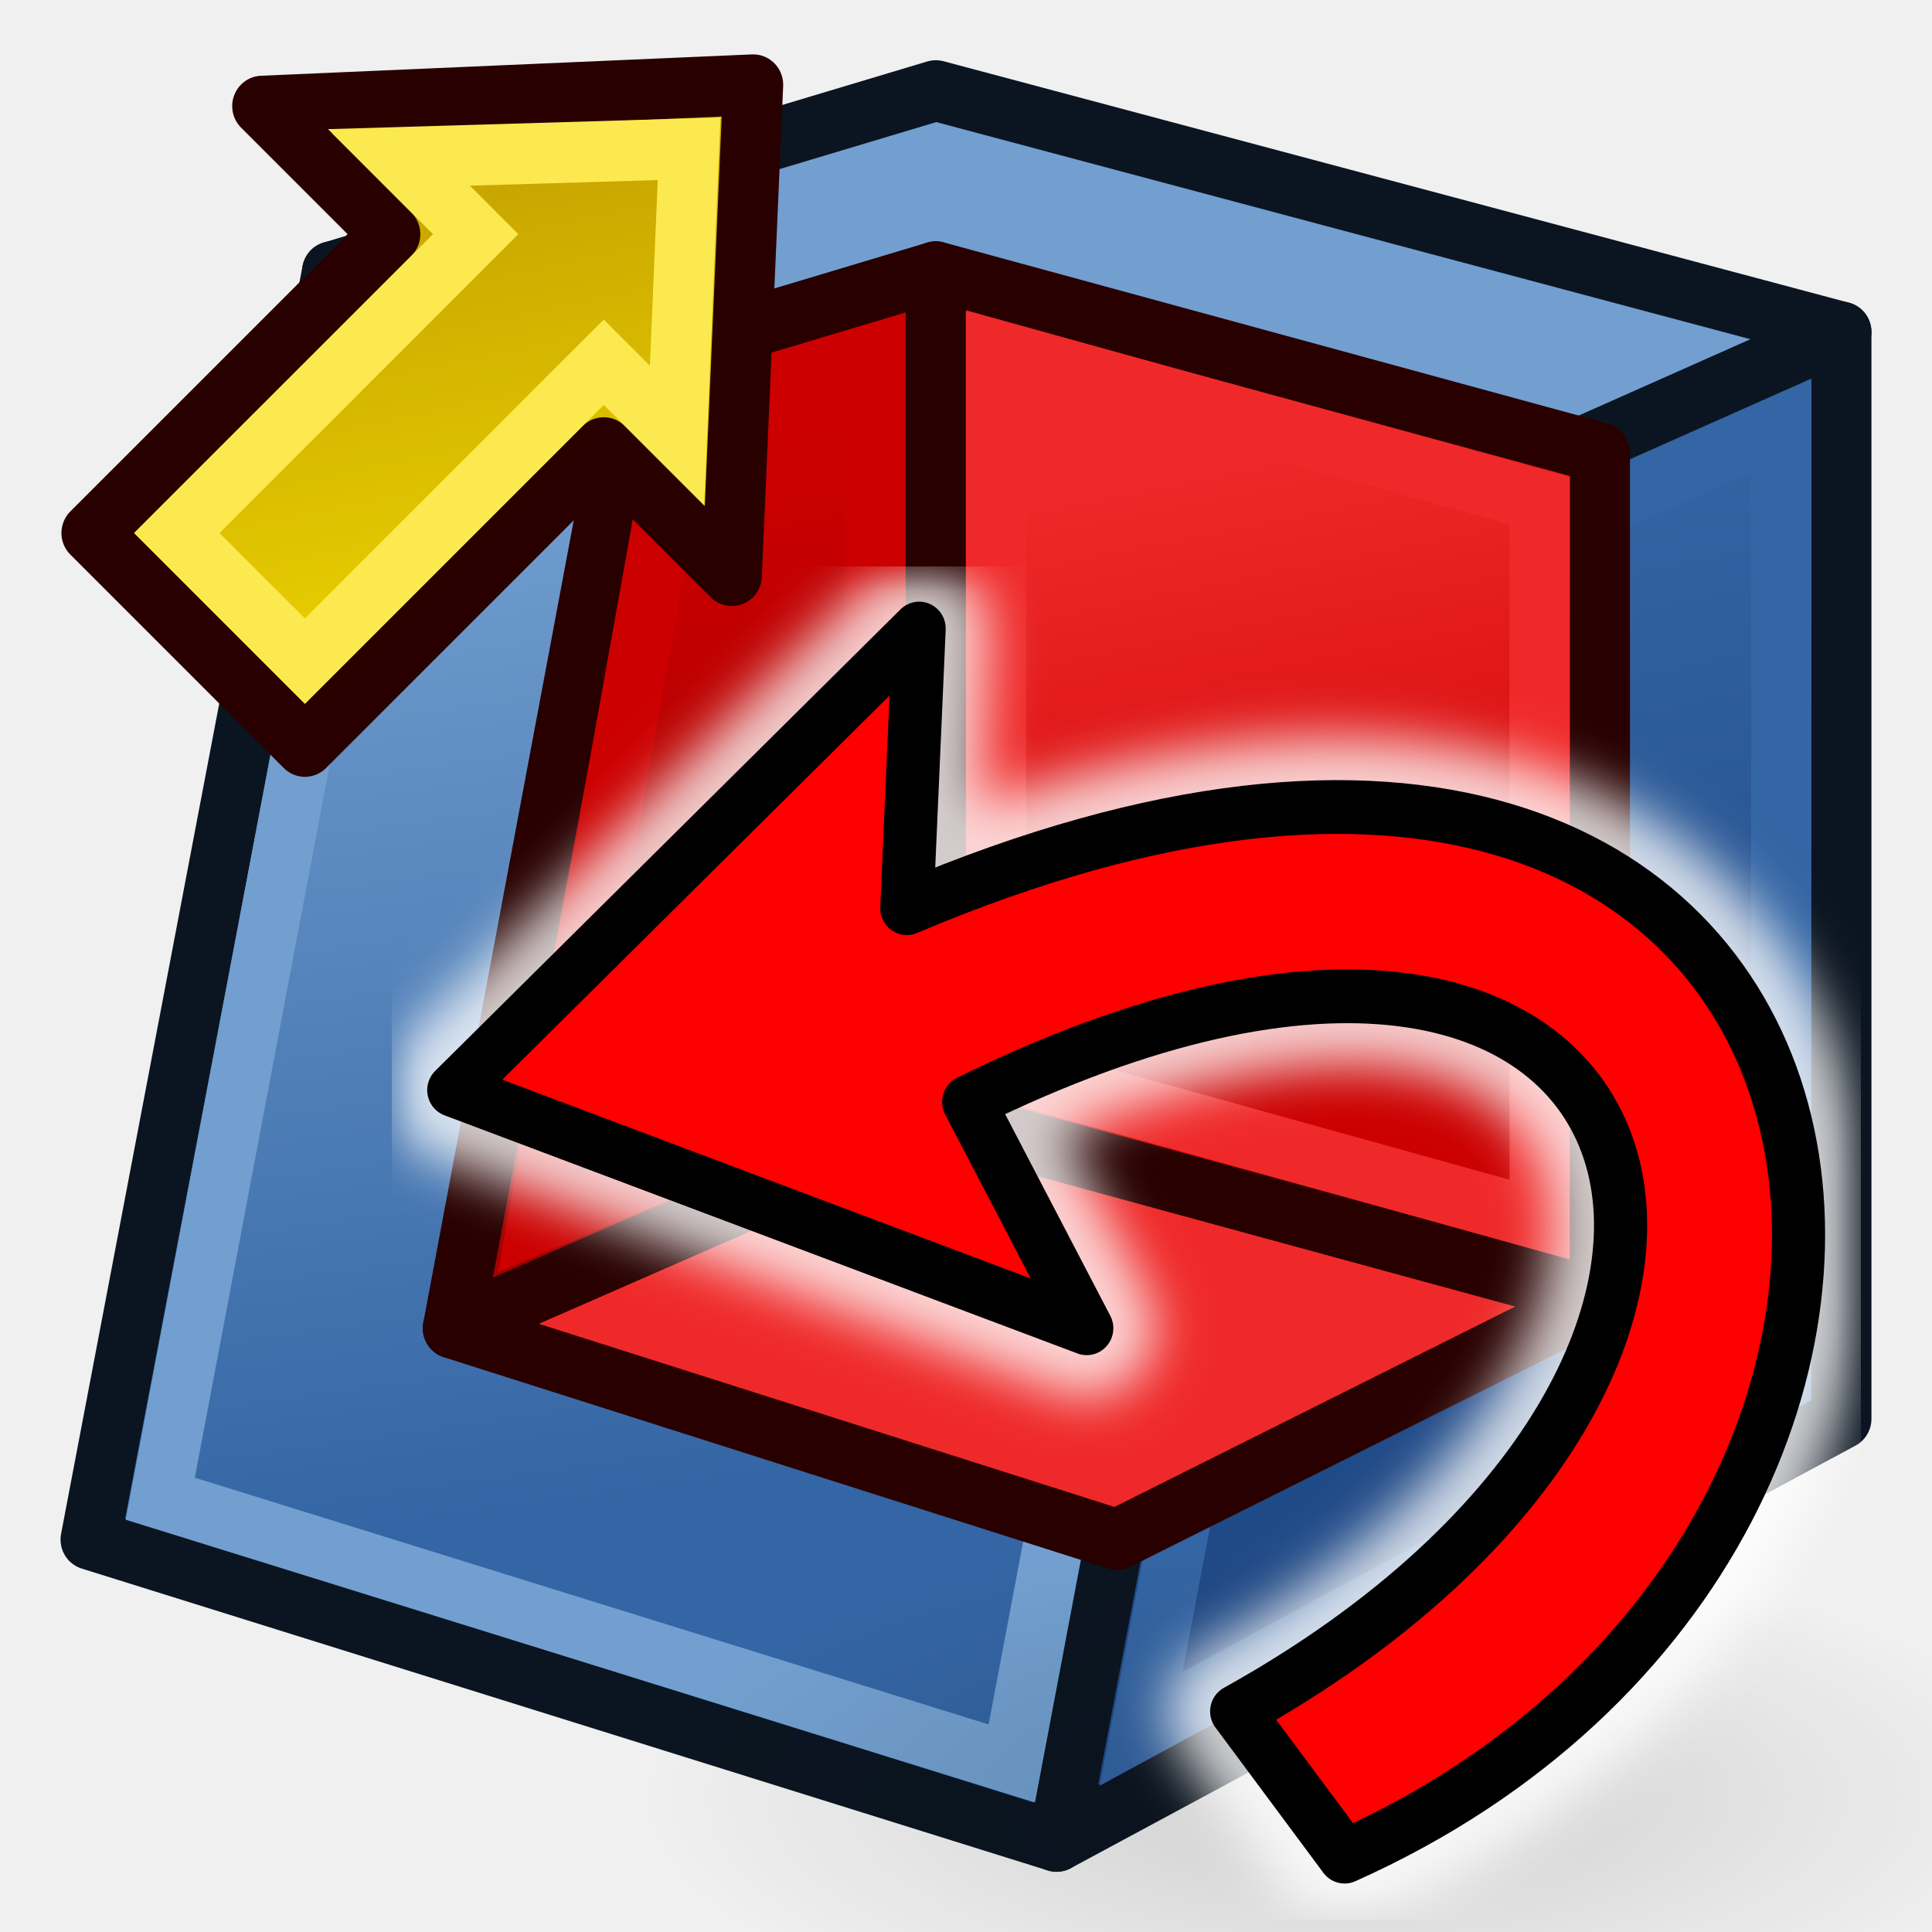
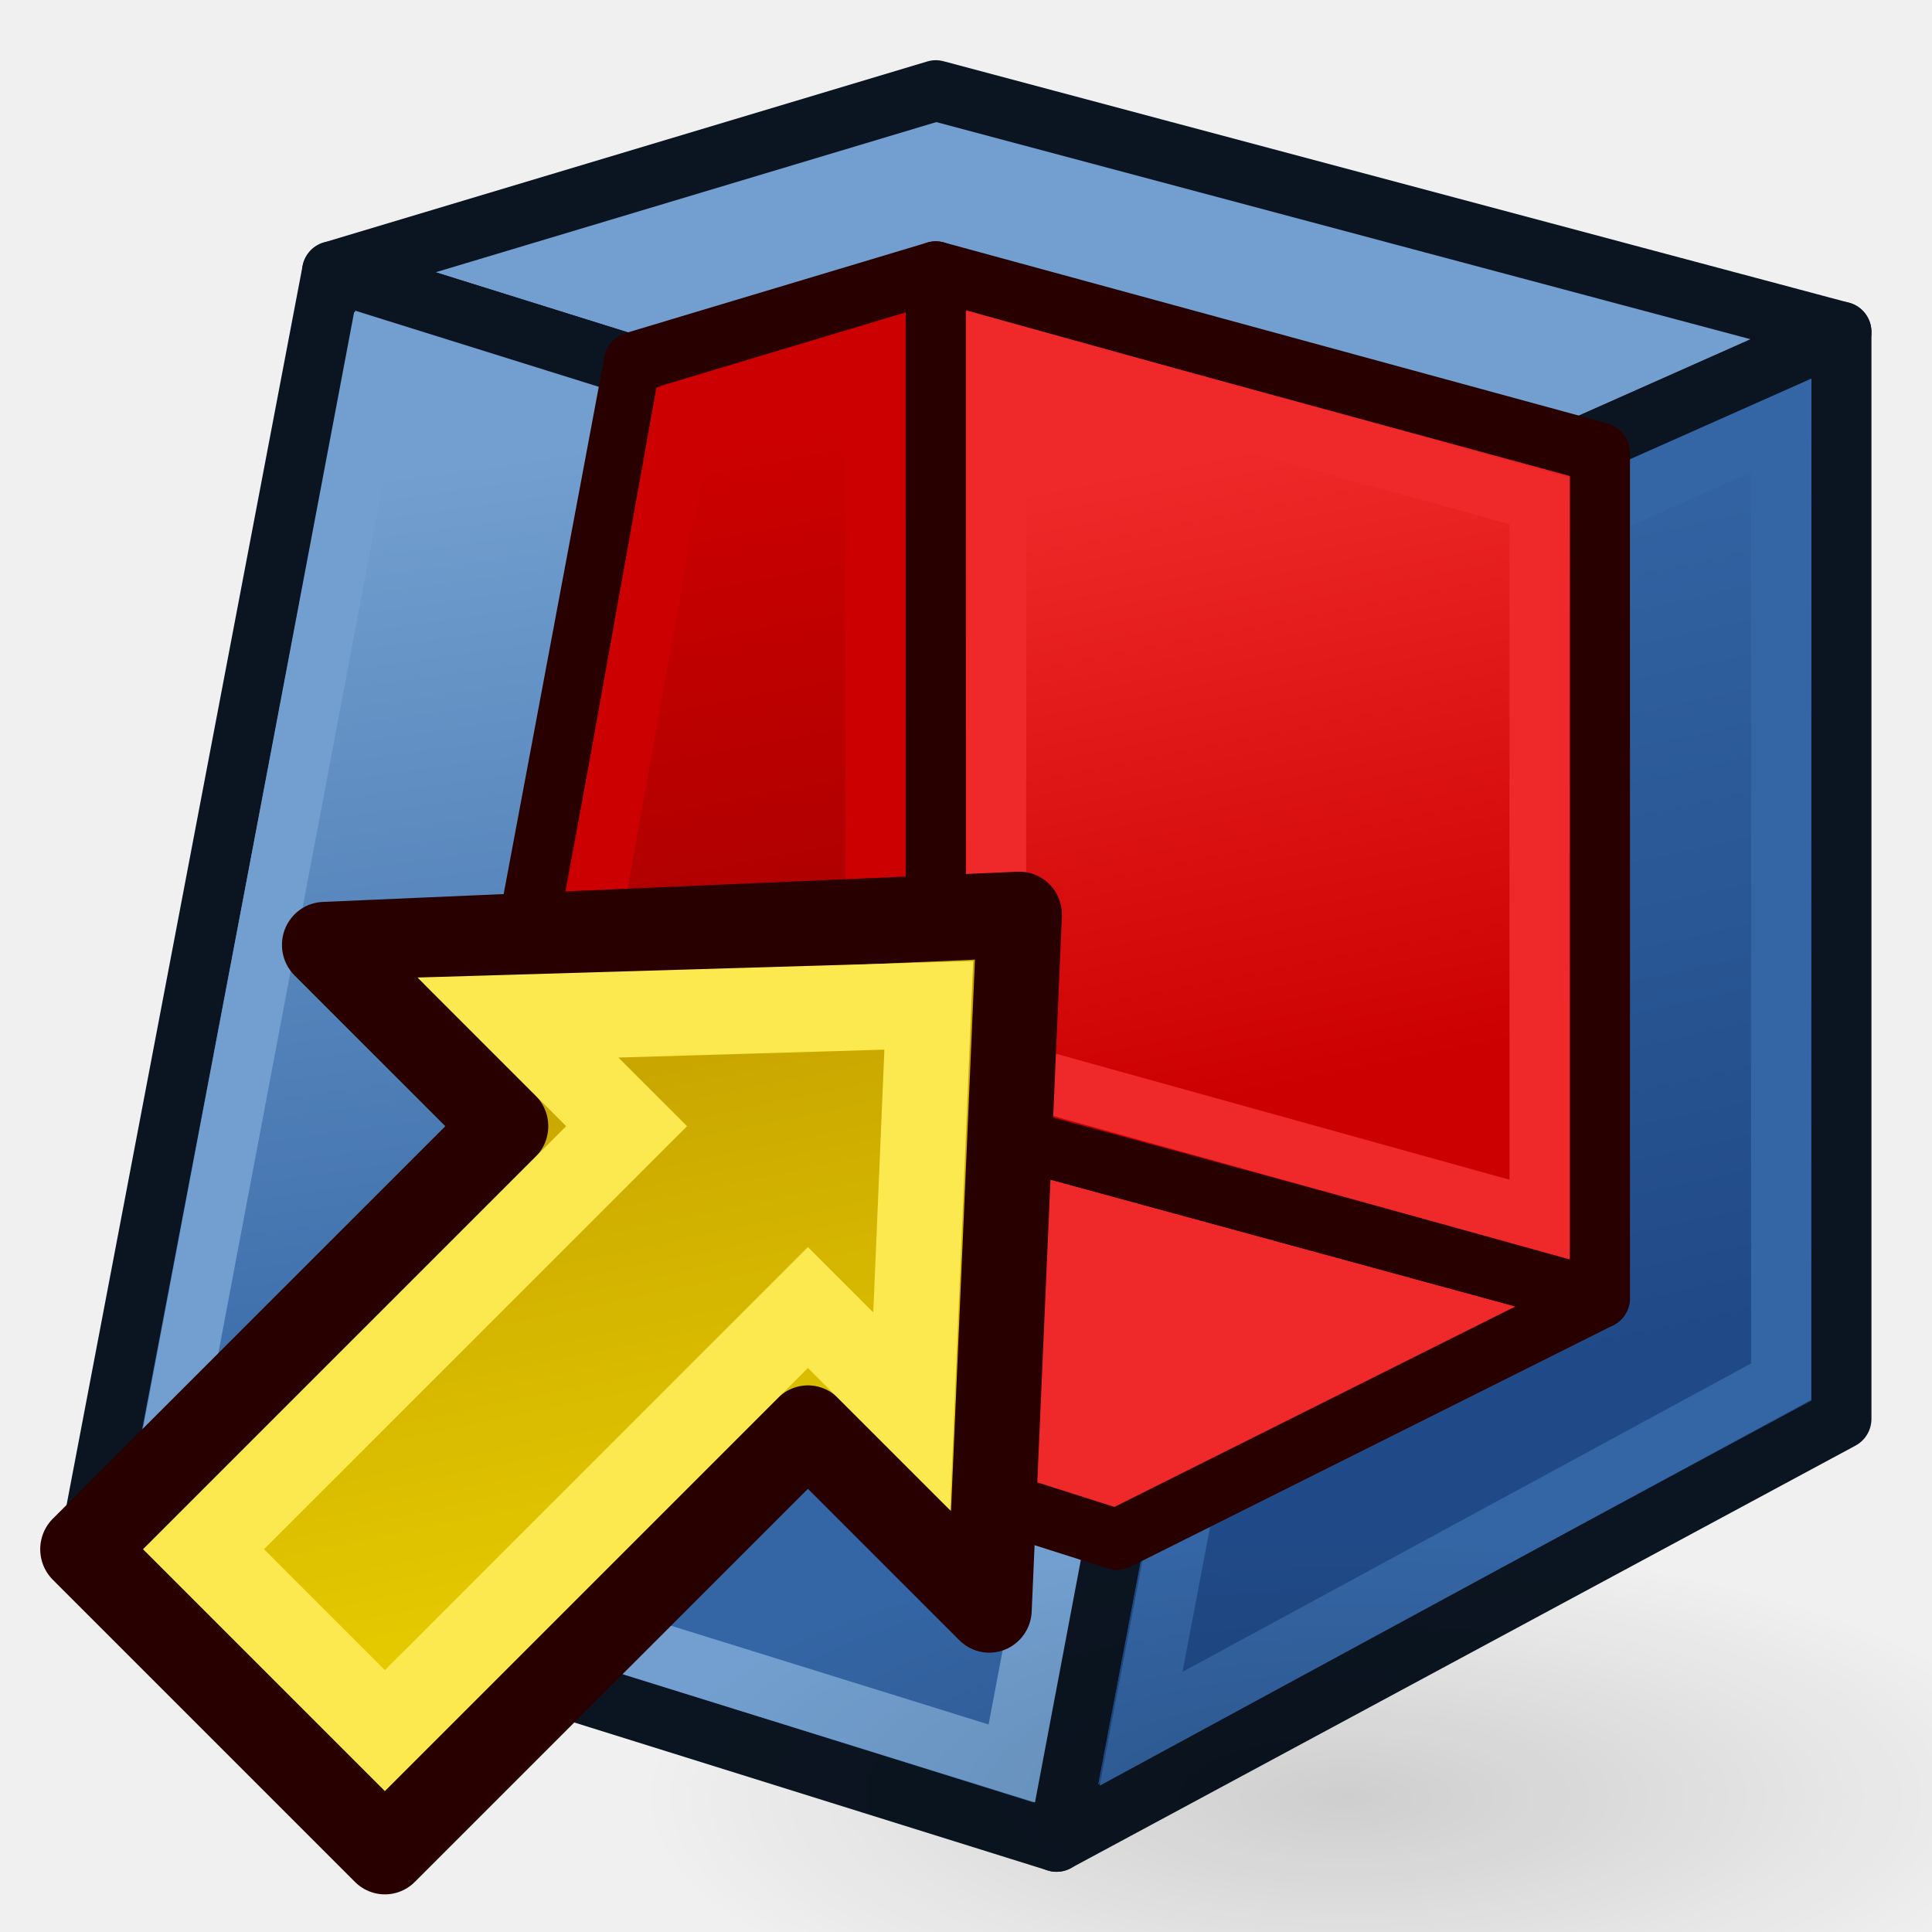
<svg xmlns="http://www.w3.org/2000/svg" xmlns:xlink="http://www.w3.org/1999/xlink" width="68.267" height="68.267" id="svg3364" version="1.1">
  <defs id="defs3366">
    <linearGradient id="linearGradient3835">
      <stop id="stop3837" offset="0" style="stop-color:#637dca;stop-opacity:1;" />
      <stop id="stop3839" offset="1" style="stop-color:#9eaede;stop-opacity:1;" />
    </linearGradient>
    <linearGradient id="linearGradient3827">
      <stop style="stop-color:#000000;stop-opacity:1;" offset="0" id="stop3829" />
      <stop style="stop-color:#000000;stop-opacity:0;" offset="1" id="stop3831" />
    </linearGradient>
    <linearGradient id="linearGradient3864">
      <stop id="stop3866" offset="0" style="stop-color:#840000;stop-opacity:0.804;" />
      <stop id="stop3868" offset="1" style="stop-color:#ff2b1e;stop-opacity:0.804;" />
    </linearGradient>
    <linearGradient id="linearGradient3593">
      <stop style="stop-color:#00aff9;stop-opacity:1;" offset="0" id="stop3595" />
      <stop style="stop-color:#001ccc;stop-opacity:1;" offset="1" id="stop3597" />
    </linearGradient>
    <radialGradient xlink:href="#linearGradient3864" id="radialGradient2998" gradientUnits="userSpaceOnUse" gradientTransform="matrix(1.66966,0.639115,-0.09121381,0.3124449,-540.8872,-258.462)" cx="342.583" cy="27.257" fx="342.583" fy="27.257" r="19.571" />
    <radialGradient xlink:href="#linearGradient3593-0" id="radialGradient3004-8" gradientUnits="userSpaceOnUse" gradientTransform="translate(-320.5998,-6.63068)" cx="330.638" cy="39.963" fx="330.638" fy="39.963" r="19.571" />
    <linearGradient id="linearGradient3593-0">
      <stop style="stop-color:#c8e0f9;stop-opacity:1;" offset="0" id="stop3595-2" />
      <stop style="stop-color:#637dca;stop-opacity:1;" offset="1" id="stop3597-1" />
    </linearGradient>
    <radialGradient r="19.571" fy="39.963" fx="330.638" cy="39.963" cx="330.638" gradientTransform="matrix(-0.9322778,0,0,1.355442,396.3335,-27.20821)" gradientUnits="userSpaceOnUse" id="radialGradient3036" xlink:href="#linearGradient3593-0" />
    <linearGradient xlink:href="#linearGradient3593" id="linearGradient3799" x1="5.364" y1="34" x2="57" y2="34" gradientUnits="userSpaceOnUse" gradientTransform="matrix(1.284436,0,0,1.270054,2.218389,-14.51755)" />
    <linearGradient xlink:href="#linearGradient3864" id="linearGradient4197" x1="39.951" y1="31.537" x2="29.982" y2="46.74" gradientUnits="userSpaceOnUse" />
    <linearGradient xlink:href="#linearGradient3864" id="linearGradient4205" x1="46.066" y1="19.958" x2="21.923" y2="27.791" gradientUnits="userSpaceOnUse" gradientTransform="translate(-0.3106182)" />
    <radialGradient xlink:href="#linearGradient3864" id="radialGradient4207" cx="50.132" cy="27.714" fx="50.132" fy="27.714" r="14.365" gradientTransform="matrix(1.520126,1.583147,-1.768041,1.659853,15.72387,-96.99368)" gradientUnits="userSpaceOnUse" />
    <linearGradient gradientTransform="matrix(1.288556,0,0,1.274128,-2.255048,-19.18855)" xlink:href="#linearGradient3767" id="linearGradient3773" x1="22.117" y1="55.718" x2="17.329" y2="21.311" gradientUnits="userSpaceOnUse" />
    <linearGradient id="linearGradient3767">
      <stop style="stop-color:#3465a4;stop-opacity:1" offset="0" id="stop3769" />
      <stop style="stop-color:#729fcf;stop-opacity:1" offset="1" id="stop3771" />
    </linearGradient>
    <linearGradient gradientTransform="matrix(1.288556,0,0,1.274128,-2.255048,-19.18855)" xlink:href="#linearGradient3777" id="linearGradient3783" x1="53.897" y1="51.18" x2="47.502" y2="21.837" gradientUnits="userSpaceOnUse" />
    <linearGradient id="linearGradient3777">
      <stop style="stop-color:#204a87;stop-opacity:1" offset="0" id="stop3779" />
      <stop style="stop-color:#3465a4;stop-opacity:1" offset="1" id="stop3781" />
    </linearGradient>
    <radialGradient r="41" fy="45" fx="1" cy="45" cx="1" gradientTransform="matrix(0.9334821,-2.2905276e-8,0,0.2868757,0.06651751,32.09059)" gradientUnits="userSpaceOnUse" id="radialGradient3071" xlink:href="#linearGradient3794" />
    <linearGradient id="linearGradient3794">
      <stop style="stop-color:#000000;stop-opacity:1;" offset="0" id="stop3796" />
      <stop style="stop-color:#000000;stop-opacity:0;" offset="1" id="stop3798" />
    </linearGradient>
    <radialGradient r="41" fy="45" fx="1" cy="45" cx="1" gradientTransform="matrix(0.9334821,-2.2905276e-8,0,0.2868757,0.06651751,32.09059)" gradientUnits="userSpaceOnUse" id="radialGradient3118" xlink:href="#linearGradient3794" />
    <linearGradient gradientTransform="matrix(1.208021,0,0,1.194495,-205.0617,-15.60028)" xlink:href="#linearGradient3767-6" id="linearGradient3773-3" x1="22.117" y1="55.718" x2="17.329" y2="21.311" gradientUnits="userSpaceOnUse" />
    <linearGradient id="linearGradient3767-6">
      <stop style="stop-color:#3465a4;stop-opacity:1" offset="0" id="stop3769-7" />
      <stop style="stop-color:#729fcf;stop-opacity:1" offset="1" id="stop3771-5" />
    </linearGradient>
    <linearGradient gradientTransform="matrix(1.208021,0,0,1.194495,-205.0617,-15.60028)" xlink:href="#linearGradient3777-5" id="linearGradient3783-3" x1="53.897" y1="51.18" x2="47.502" y2="21.837" gradientUnits="userSpaceOnUse" />
    <linearGradient id="linearGradient3777-5">
      <stop style="stop-color:#204a87;stop-opacity:1" offset="0" id="stop3779-6" />
      <stop style="stop-color:#3465a4;stop-opacity:1" offset="1" id="stop3781-2" />
    </linearGradient>
    <linearGradient gradientTransform="matrix(1.288556,0,0,1.274128,28.67035,-37.02634)" xlink:href="#linearGradient3767-3" id="linearGradient3773-9" x1="22.117" y1="55.718" x2="18" y2="35" gradientUnits="userSpaceOnUse" />
    <linearGradient id="linearGradient3767-3">
      <stop style="stop-color:#cc0000;stop-opacity:1" offset="0" id="stop3769-6" />
      <stop style="stop-color:#ef2929;stop-opacity:1" offset="1" id="stop3771-0" />
    </linearGradient>
    <linearGradient gradientTransform="matrix(1.288556,0,0,1.274128,-43.48877,-29.38157)" xlink:href="#linearGradient3777-2" id="linearGradient3783-6" x1="61" y1="50" x2="57" y2="29" gradientUnits="userSpaceOnUse" />
    <linearGradient id="linearGradient3777-2">
      <stop style="stop-color:#a40000;stop-opacity:1" offset="0" id="stop3779-61" />
      <stop style="stop-color:#cc0000;stop-opacity:1" offset="1" id="stop3781-8" />
    </linearGradient>
    <radialGradient xlink:href="#linearGradient3827" id="radialGradient8668" cx="24.837" cy="36.421" fx="24.837" fy="36.421" r="15.645" gradientTransform="matrix(1.919608,0,0,0.6847097,-105.4322,-89.24338)" gradientUnits="userSpaceOnUse" />
-     <filter style="color-interpolation-filters:sRGB" id="filter4897" x="-0.046" width="1.092" y="-0.05" height="1.101">
-       <feGaussianBlur stdDeviation="0.909" id="feGaussianBlur4899" />
-     </filter>
    <linearGradient xlink:href="#linearGradient73208" id="linearGradient4000" gradientUnits="userSpaceOnUse" gradientTransform="matrix(0.5620718,-0.5557781,0.5700525,0.5636694,-22.3308,8.036872)" x1="45.953" y1="21.439" x2="29.906" y2="46.304" />
    <linearGradient id="linearGradient3806">
      <stop style="stop-color:#ef2929;stop-opacity:1" offset="0" id="stop3808" />
      <stop style="stop-color:#a40000;stop-opacity:1" offset="1" id="stop3810" />
    </linearGradient>
    <linearGradient id="linearGradient73208">
      <stop style="stop-color:#c4a000;stop-opacity:1" offset="0" id="stop73210" />
      <stop style="stop-color:#edd400;stop-opacity:1" offset="1" id="stop73212" />
    </linearGradient>
  </defs>
  <g id="layer1">
    <g id="g3780" transform="matrix(0.8278001,0,0,0.8371743,-0.2666032,9.664163)">
      <path style="fill:#729fcf;stroke:#0b1521;stroke-width:2.563;stroke-linecap:butt;stroke-linejoin:round;stroke-opacity:1" d="M 14.496,-0.077 55.73,12.665 78.924,2.472 40.267,-7.721 Z" id="path2993" />
      <path style="fill:url(#linearGradient3783);fill-opacity:1;stroke:#0b1521;stroke-width:2.563;stroke-linecap:butt;stroke-linejoin:round;stroke-opacity:1" d="M 78.924,2.472 V 48.34 L 45.422,66.178 55.73,12.665 Z" id="path2995" />
      <path id="path3825-3" d="M 14.496,-0.077 55.73,12.665 45.422,66.178 4.188,53.437 Z" style="display:inline;overflow:visible;visibility:visible;fill:url(#linearGradient3773);fill-opacity:1;fill-rule:evenodd;stroke:#0b1521;stroke-width:2.563;stroke-linecap:butt;stroke-linejoin:round;stroke-miterlimit:4;stroke-dasharray:none;stroke-dashoffset:0;stroke-opacity:1;marker:none;enable-background:accumulate" />
      <path style="fill:none;stroke:#729fcf;stroke-width:2.563;stroke-linecap:butt;stroke-linejoin:miter;stroke-opacity:1" d="M 16.429,3.272 7.163,51.713 43.511,62.886 52.778,14.425 Z" id="path3765" />
      <path style="fill:none;stroke:#3465a4;stroke-width:2.563;stroke-linecap:butt;stroke-linejoin:miter;stroke-opacity:1" d="M 58.065,14.492 49.029,61.424 76.349,46.77 76.349,6.423 Z" id="path3775" />
      <path style="fill:#ef2929;stroke:#280000;stroke-width:2.563;stroke-linecap:butt;stroke-linejoin:round;stroke-opacity:1" d="M 19.65,44.518 47.999,53.437 68.616,43.244 40.267,35.599 Z" id="path2993-7" />
      <path style="fill:url(#linearGradient3783-6);fill-opacity:1;stroke:#280000;stroke-width:2.563;stroke-linecap:butt;stroke-linejoin:round;stroke-opacity:1" d="M 40.267,-0.077 V 35.599 L 19.65,44.518 27.382,3.746 Z" id="path2995-9" />
      <path style="fill:none;stroke:#cc0000;stroke-width:2.563;stroke-linecap:butt;stroke-linejoin:miter;stroke-opacity:1" d="M 29.459,5.828 23.258,40.058 37.692,34.029 37.69,3.491 Z" id="path3775-2" />
      <path id="path3825-3-2" d="M 40.267,-0.077 68.616,7.568 68.616,43.244 40.267,35.599 Z" style="display:inline;overflow:visible;visibility:visible;fill:url(#linearGradient3773-9);fill-opacity:1;fill-rule:evenodd;stroke:#280000;stroke-width:2.563;stroke-linecap:butt;stroke-linejoin:round;stroke-miterlimit:4;stroke-dasharray:none;stroke-dashoffset:0;stroke-opacity:1;marker:none;enable-background:accumulate" />
      <path style="fill:none;stroke:#ef2929;stroke-width:2.563;stroke-linecap:butt;stroke-linejoin:miter;stroke-opacity:1" d="M 42.844,3.236 V 33.56 L 66.038,39.931 V 9.607 Z" id="path3765-0" />
      <ellipse transform="scale(-1)" id="path8660" style="color:#000000;display:inline;overflow:visible;visibility:visible;opacity:0.141;fill:url(#radialGradient8668);fill-opacity:1;fill-rule:evenodd;stroke:none;stroke-width:1.565;stroke-linecap:butt;stroke-linejoin:miter;stroke-miterlimit:10;stroke-dasharray:none;stroke-dashoffset:0;stroke-opacity:1;marker:none;marker-start:none;marker-mid:none;marker-end:none" cx="-57.755" cy="-64.305" rx="30.032" ry="10.712" />
-       <g id="g4673" transform="translate(104.5741,11.66319)">
-         <path transform="matrix(1.208021,0,0,1.194495,-87.62903,0.3714228)" style="opacity:0.8;fill:none;stroke:#ffffff;stroke-width:4.913;stroke-linecap:butt;stroke-linejoin:round;stroke-miterlimit:4;stroke-dasharray:none;stroke-opacity:1;filter:url(#filter4897)" d="m 29.939,40.732 3.812,5.132 C 59.688,34.271 53.913,-2.774 18.282,12.351 L 18.717,2.471 2.274,18.779 24.639,27.194 20.469,19.196 c 25.262,-12.442 31.689,9.192 9.469,21.536 z" id="path4645" />
-         <path id="path3734" d="m -51.462,49.025 4.605,6.131 C -15.525,41.308 -22.501,-2.942 -65.544,15.125 l 0.525,-11.802 -19.863,19.481 27.018,10.051 -5.038,-9.554 c 30.518,-14.861 38.281,10.98 11.439,25.725 z" style="fill:#ff0000;stroke:none;stroke-width:1.739;stroke-linecap:butt;stroke-linejoin:round;stroke-miterlimit:4;stroke-dasharray:none;stroke-opacity:1" />
-         <path style="fill:none;stroke:#000000;stroke-width:2.27;stroke-linecap:butt;stroke-linejoin:round;stroke-miterlimit:4;stroke-dasharray:none;stroke-opacity:1" d="m -51.462,49.025 4.605,6.131 C -15.525,41.308 -22.501,-2.942 -65.544,15.125 l 0.525,-11.802 -19.863,19.481 27.018,10.051 -5.038,-9.554 c 30.518,-14.861 38.281,10.98 11.439,25.725 z" id="path4851" />
+       <g id="g899" transform="matrix(1.415615,0,0,1.415615,-2.129089,38.34014)">
+         <g id="g894">
+           <path style="fill:url(#linearGradient4000);fill-opacity:1;fill-rule:evenodd;stroke:#280000;stroke-width:2.563;stroke-linecap:butt;stroke-linejoin:round;stroke-miterlimit:4;stroke-dasharray:none;stroke-opacity:1" d="m 11.515,-7.066 5.467,5.406 -12.756,12.613 9.111,9.009 12.756,-12.613 5.467,5.406 0.911,-20.722 z" id="path3343" />
+         </g>
+         <path id="path3343-2" d="M 17.35,-4.9 20.626,-1.66 7.87,10.953 13.337,16.359 26.093,3.746 29.22,6.838 29.738,-5.264 Z" style="fill:none;stroke:#fce94f;stroke-width:2.563;stroke-linecap:butt;stroke-linejoin:miter;stroke-miterlimit:4;stroke-dasharray:none;stroke-opacity:1" />
      </g>
-       <path style="fill:url(#linearGradient4000);fill-opacity:1;fill-rule:evenodd;stroke:#280000;stroke-width:2.563;stroke-linecap:butt;stroke-linejoin:round;stroke-miterlimit:4;stroke-dasharray:none;stroke-opacity:1" d="m 11.515,-7.066 5.467,5.406 -12.756,12.613 9.111,9.009 12.756,-12.613 5.467,5.406 0.911,-20.722 z" id="path3343" />
-       <path style="fill:none;stroke:#fce94f;stroke-width:2.563;stroke-linecap:butt;stroke-linejoin:miter;stroke-miterlimit:4;stroke-dasharray:none;stroke-opacity:1" d="M 17.35,-4.9 20.626,-1.66 7.87,10.953 13.337,16.359 26.093,3.746 29.22,6.838 29.738,-5.264 Z" id="path3343-2" />
    </g>
  </g>
</svg>
